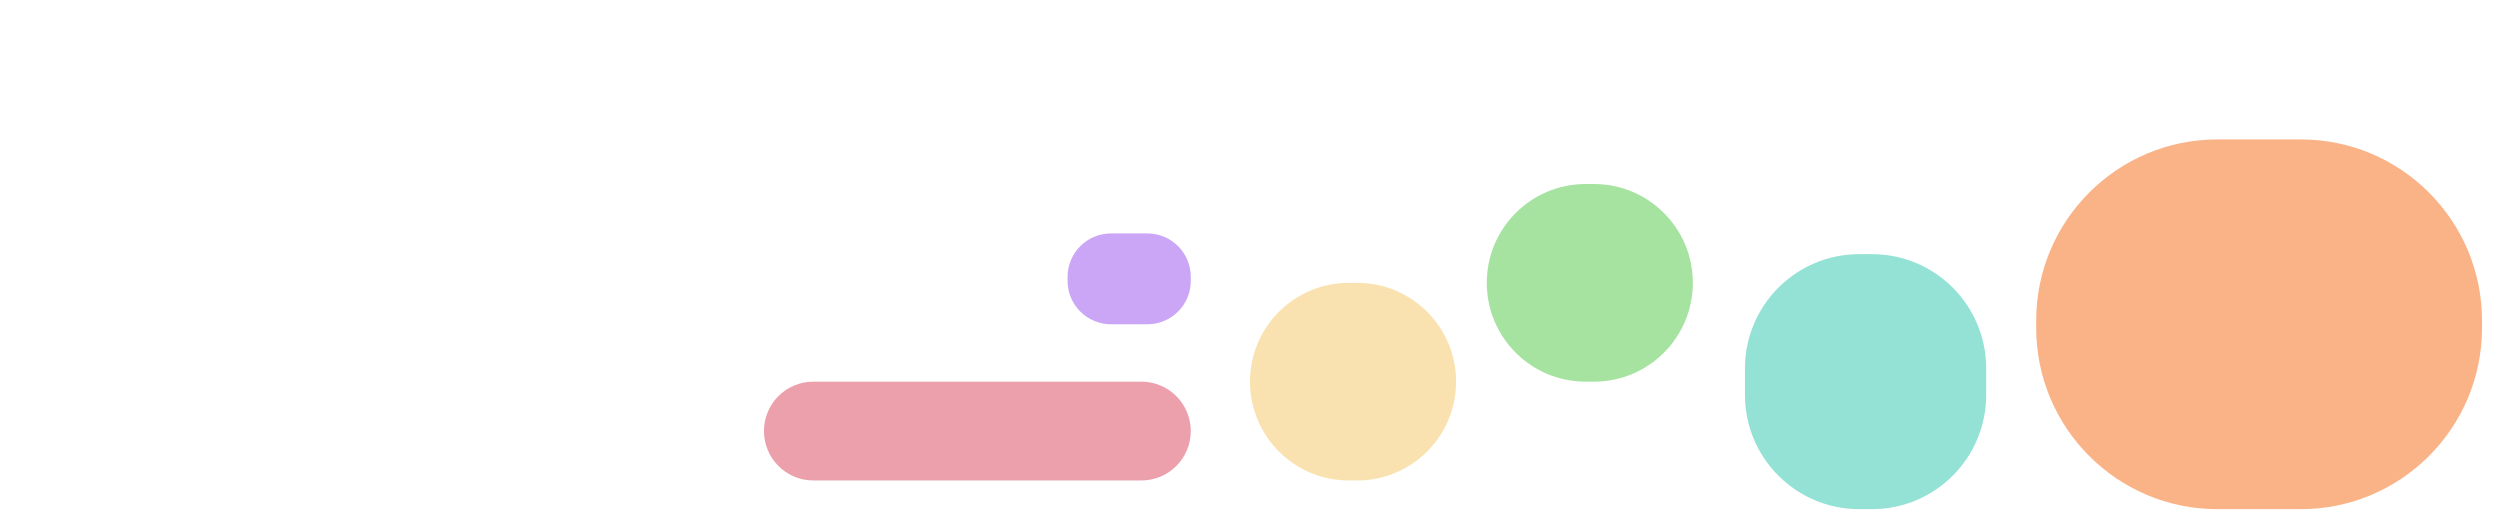
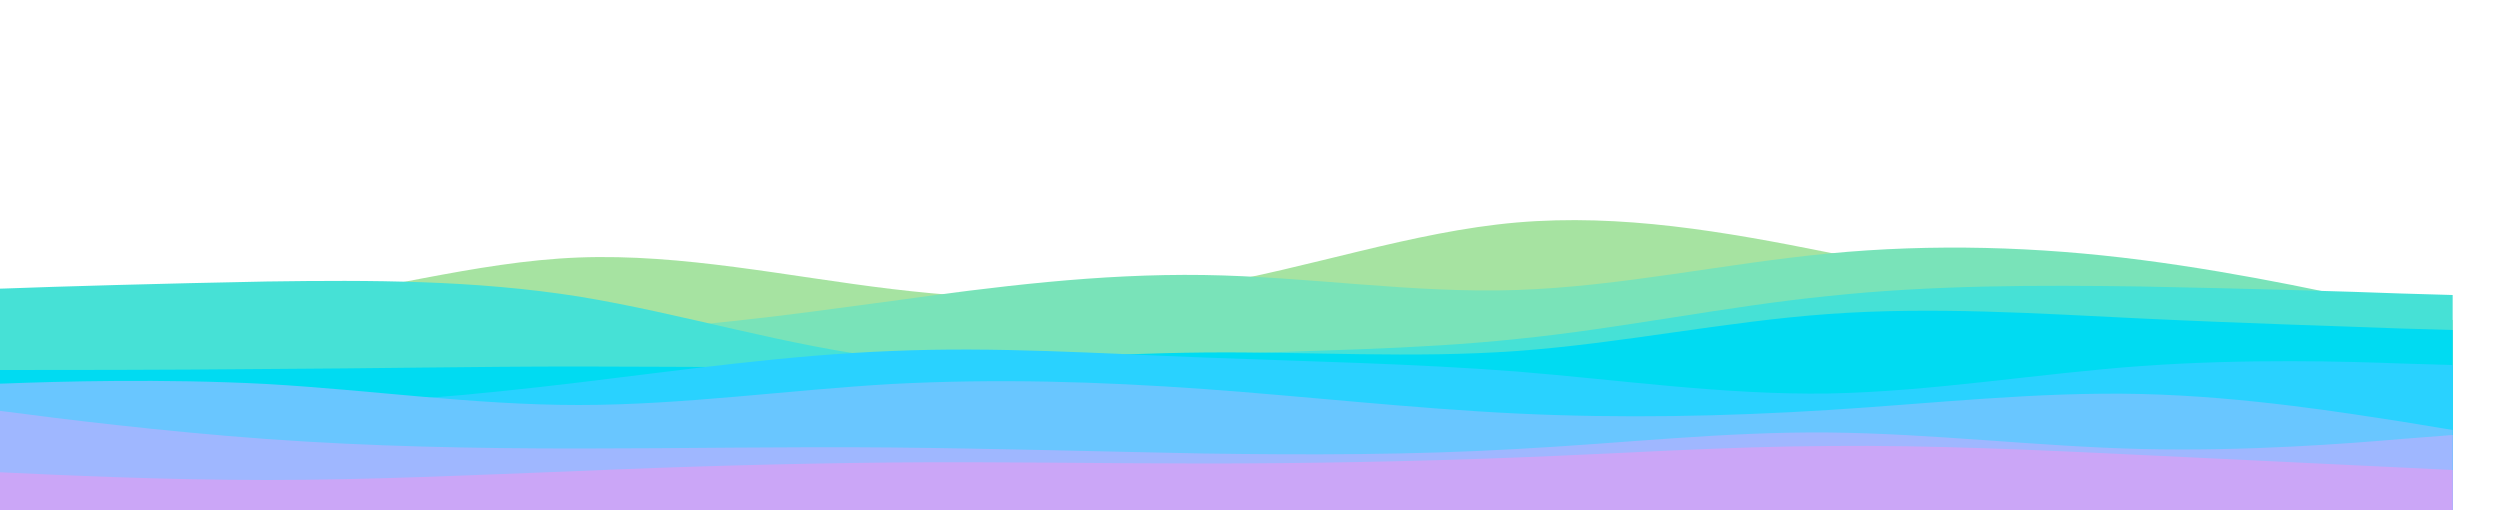
- <svg xmlns="http://www.w3.org/2000/svg" height="102.0px" stroke-miterlimit="10" style="fill-rule:nonzero;clip-rule:evenodd;stroke-linecap:round;stroke-linejoin:round;" version="1.1" viewBox="0 0 500 102" width="500.0px" xml:space="preserve">
+ <svg xmlns="http://www.w3.org/2000/svg" xmlns:ns1="http://vectornator.io" height="100%" stroke-miterlimit="10" style="fill-rule:nonzero;clip-rule:evenodd;stroke-linecap:round;stroke-linejoin:round;" version="1.1" viewBox="0 0 500 102" width="100%" xml:space="preserve">
  <defs />
-   <g id="Layer-1">
-     <path d="M407.237 64.131C407.237 44.112 423.465 27.884 443.484 27.884L460.156 27.884C480.174 27.884 496.403 44.112 496.403 64.131L496.403 65.583C496.403 85.602 480.174 101.831 460.156 101.831L443.484 101.831C423.465 101.831 407.237 85.602 407.237 65.583L407.237 64.131Z" fill="#fab387" fill-rule="nonzero" opacity="1" stroke="none" />
-     <path d="M348.992 73.674C348.992 61.058 359.22 50.831 371.835 50.831L374.394 50.831C387.01 50.831 397.237 61.058 397.237 73.674L397.237 78.988C397.237 91.603 387.01 101.831 374.394 101.831L371.835 101.831C359.22 101.831 348.992 91.603 348.992 78.988L348.992 73.674Z" fill="#94e2d5" fill-rule="nonzero" opacity="1" stroke="none" />
-     <path d="M297.354 56.567C297.354 45.652 306.202 36.804 317.117 36.804L318.806 36.804C329.721 36.804 338.57 45.652 338.57 56.567L338.57 56.567C338.57 67.482 329.721 76.331 318.806 76.331L317.117 76.331C306.202 76.331 297.354 67.482 297.354 56.567L297.354 56.567Z" fill="#a6e3a1" fill-rule="nonzero" opacity="1" stroke="none" />
-     <path d="M250 76.331C250 65.416 258.848 56.567 269.763 56.567L271.452 56.567C282.367 56.567 291.215 65.416 291.215 76.331L291.215 76.331C291.215 87.246 282.367 96.094 271.452 96.094L269.763 96.094C258.848 96.094 250 87.246 250 76.331L250 76.331Z" fill="#f9e2af" fill-rule="nonzero" opacity="1" stroke="none" />
-     <path d="M152.791 86.212C152.791 80.755 157.215 76.331 162.672 76.331L228.275 76.331C233.732 76.331 238.156 80.755 238.156 86.212L238.156 86.212C238.156 91.67 233.732 96.094 228.275 96.094L162.672 96.094C157.215 96.094 152.791 91.67 152.791 86.212L152.791 86.212Z" fill="#eba0ac" fill-rule="nonzero" opacity="1" stroke="none" />
-     <path d="M213.513 55.371C213.513 50.574 217.401 46.686 222.198 46.686L229.472 46.686C234.268 46.686 238.156 50.574 238.156 55.371L238.156 56.172C238.156 60.969 234.268 64.857 229.472 64.857L222.198 64.857C217.401 64.857 213.513 60.969 213.513 56.172L213.513 55.371Z" fill="#cba6f7" fill-rule="nonzero" opacity="1" stroke="none" />
+   <clipPath id="ArtboardFrame">
+     <rect height="102" width="500" x="0" y="0" />
+   </clipPath>
+   <g clip-path="url(#ArtboardFrame)" id="Layer-1" ns1:layerName="Layer 1">
+     <g opacity="1" ns1:layerName="layered-waves-haikei-2.svg">
+       <path d="M-9.467 59L1.033 60C11.533 61 32.533 63 53.333 60.8C74.233 58.7 94.833 52.3 115.733 51.5C136.533 50.7 157.533 55.3 178.333 57.8C199.233 60.3 219.833 60.7 240.733 57.2C261.533 53.7 282.533 46.3 303.333 44.5C324.233 42.7 344.833 46.3 365.733 50.5C386.533 54.7 407.533 59.3 428.333 62C449.233 64.7 469.833 65.3 480.233 65.7L490.533 66L490.533 102L480.233 102C469.833 102 449.233 102 428.333 102C407.533 102 386.533 102 365.733 102C344.833 102 324.233 102 303.333 102C282.533 102 261.533 102 240.733 102C219.833 102 199.233 102 178.333 102C157.533 102 136.533 102 115.733 102C94.833 102 74.233 102 53.333 102C32.533 102 11.533 102 1.033 102L-9.467 102L-9.467 59Z" fill="#a6e3a1" fill-rule="nonzero" opacity="1" stroke="none" ns1:layerName="path" />
+       <path d="M-9.467 69L1.033 67.7C11.533 66.3 32.533 63.7 53.333 63.7C74.233 63.7 94.833 66.3 115.733 66.2C136.533 66 157.533 63 178.333 60.2C199.233 57.3 219.833 54.7 240.733 55C261.533 55.3 282.533 58.7 303.333 58C324.233 57.3 344.833 52.7 365.733 50.7C386.533 48.7 407.533 49.3 428.333 52C449.233 54.7 469.833 59.3 480.233 61.7L490.533 64L490.533 102L480.233 102C469.833 102 449.233 102 428.333 102C407.533 102 386.533 102 365.733 102C344.833 102 324.233 102 303.333 102C282.533 102 261.533 102 240.733 102C219.833 102 199.233 102 178.333 102C157.533 102 136.533 102 115.733 102C94.833 102 74.233 102 53.333 102C32.533 102 11.533 102 1.033 102L-9.467 102L-9.467 69Z" fill="#79e3b9" fill-rule="nonzero" opacity="1" stroke="none" ns1:layerName="path" />
+       <path d="M-9.467 58L1.033 57.7C11.533 57.3 32.533 56.7 53.333 56.3C74.233 56 94.833 56 115.733 59.3C136.533 62.7 157.533 69.3 178.333 71.7C199.233 74 219.833 72 240.733 71C261.533 70 282.533 70 303.333 67.8C324.233 65.7 344.833 61.3 365.733 59.2C386.533 57 407.533 57 428.333 57.3C449.233 57.7 469.833 58.3 480.233 58.7L490.533 59L490.533 102L480.233 102C469.833 102 449.233 102 428.333 102C407.533 102 386.533 102 365.733 102C344.833 102 324.233 102 303.333 102C282.533 102 261.533 102 240.733 102C219.833 102 199.233 102 178.333 102C157.533 102 136.533 102 115.733 102C94.833 102 74.233 102 53.333 102C32.533 102 11.533 102 1.033 102L-9.467 102L-9.467 58Z" fill="#46e1d6" fill-rule="nonzero" opacity="1" stroke="none" ns1:layerName="path" />
+       <path d="M-9.467 74L1.033 74C11.533 74 32.533 74 53.333 73.8C74.233 73.7 94.833 73.3 115.733 73.3C136.533 73.3 157.533 73.7 178.333 73C199.233 72.3 219.833 70.7 240.733 70.5C261.533 70.3 282.533 71.7 303.333 70.2C324.233 68.7 344.833 64.3 365.733 62.8C386.533 61.3 407.533 62.7 428.333 63.7C449.233 64.7 469.833 65.3 480.233 65.7L490.533 66L490.533 102L480.233 102C469.833 102 449.233 102 428.333 102C407.533 102 386.533 102 365.733 102C344.833 102 324.233 102 303.333 102C282.533 102 261.533 102 240.733 102C219.833 102 199.233 102 178.333 102C157.533 102 136.533 102 115.733 102C94.833 102 74.233 102 53.333 102C32.533 102 11.533 102 1.033 102L-9.467 102L-9.467 74Z" fill="#00dbf2" fill-rule="nonzero" opacity="1" stroke="none" ns1:layerName="path" />
+       <path d="M-9.467 76L1.033 77.2C11.533 78.3 32.533 80.7 53.333 80.8C74.233 81 94.833 79 115.733 76.5C136.533 74 157.533 71 178.333 70.2C199.233 69.3 219.833 70.7 240.733 71.5C261.533 72.3 282.533 72.7 303.333 74.3C324.233 76 344.833 79 365.733 78.7C386.533 78.3 407.533 74.7 428.333 73.2C449.233 71.7 469.833 72.3 480.233 72.7L490.533 73L490.533 102L480.233 102C469.833 102 449.233 102 428.333 102C407.533 102 386.533 102 365.733 102C344.833 102 324.233 102 303.333 102C282.533 102 261.533 102 240.733 102C219.833 102 199.233 102 178.333 102C157.533 102 136.533 102 115.733 102C94.833 102 74.233 102 53.333 102C32.533 102 11.533 102 1.033 102L-9.467 102L-9.467 76Z" fill="#29d2ff" fill-rule="nonzero" opacity="1" stroke="none" ns1:layerName="path" />
+       <path d="M-9.467 77L1.033 76.7C11.533 76.3 32.533 75.7 53.333 76.8C74.233 78 94.833 81 115.733 81C136.533 81 157.533 78 178.333 76.8C199.233 75.7 219.833 76.3 240.733 77.8C261.533 79.3 282.533 81.7 303.333 82.7C324.233 83.7 344.833 83.3 365.733 82C386.533 80.7 407.533 78.3 428.333 78.8C449.233 79.3 469.833 82.7 480.233 84.3L490.533 86L490.533 102L480.233 102C469.833 102 449.233 102 428.333 102C407.533 102 386.533 102 365.733 102C344.833 102 324.233 102 303.333 102C282.533 102 261.533 102 240.733 102C219.833 102 199.233 102 178.333 102C157.533 102 136.533 102 115.733 102C94.833 102 74.233 102 53.333 102C32.533 102 11.533 102 1.033 102L-9.467 102L-9.467 77Z" fill="#69c6ff" fill-rule="nonzero" opacity="1" stroke="none" ns1:layerName="path" />
+       <path d="M-9.467 81L1.033 82.3C11.533 83.7 32.533 86.3 53.333 87.8C74.233 89.3 94.833 89.7 115.733 89.7C136.533 89.7 157.533 89.3 178.333 89.5C199.233 89.7 219.833 90.3 240.733 90.7C261.533 91 282.533 91 303.333 89.8C324.233 88.7 344.833 86.3 365.733 86.5C386.533 86.7 407.533 89.3 428.333 89.8C449.233 90.3 469.833 88.7 480.233 87.8L490.533 87L490.533 102L480.233 102C469.833 102 449.233 102 428.333 102C407.533 102 386.533 102 365.733 102C344.833 102 324.233 102 303.333 102C282.533 102 261.533 102 240.733 102C219.833 102 199.233 102 178.333 102C157.533 102 136.533 102 115.733 102C94.833 102 74.233 102 53.333 102C32.533 102 11.533 102 1.033 102L-9.467 102L-9.467 81Z" fill="#9fb7ff" fill-rule="nonzero" opacity="1" stroke="none" ns1:layerName="path" />
+       <path d="M-9.467 94L1.033 94.5C11.533 95 32.533 96 53.333 96C74.233 96 94.833 95 115.733 94.2C136.533 93.3 157.533 92.7 178.333 92.5C199.233 92.3 219.833 92.7 240.733 92.7C261.533 92.7 282.533 92.3 303.333 91.5C324.233 90.7 344.833 89.3 365.733 89.2C386.533 89 407.533 90 428.333 91C449.233 92 469.833 93 480.233 93.5L490.533 94L490.533 102L480.233 102C469.833 102 449.233 102 428.333 102C407.533 102 386.533 102 365.733 102C344.833 102 324.233 102 303.333 102C282.533 102 261.533 102 240.733 102C219.833 102 199.233 102 178.333 102C157.533 102 136.533 102 115.733 102C94.833 102 74.233 102 53.333 102C32.533 102 11.533 102 1.033 102L-9.467 102L-9.467 94Z" fill="#cba6f7" fill-rule="nonzero" opacity="1" stroke="none" ns1:layerName="path" />
+     </g>
  </g>
</svg>
